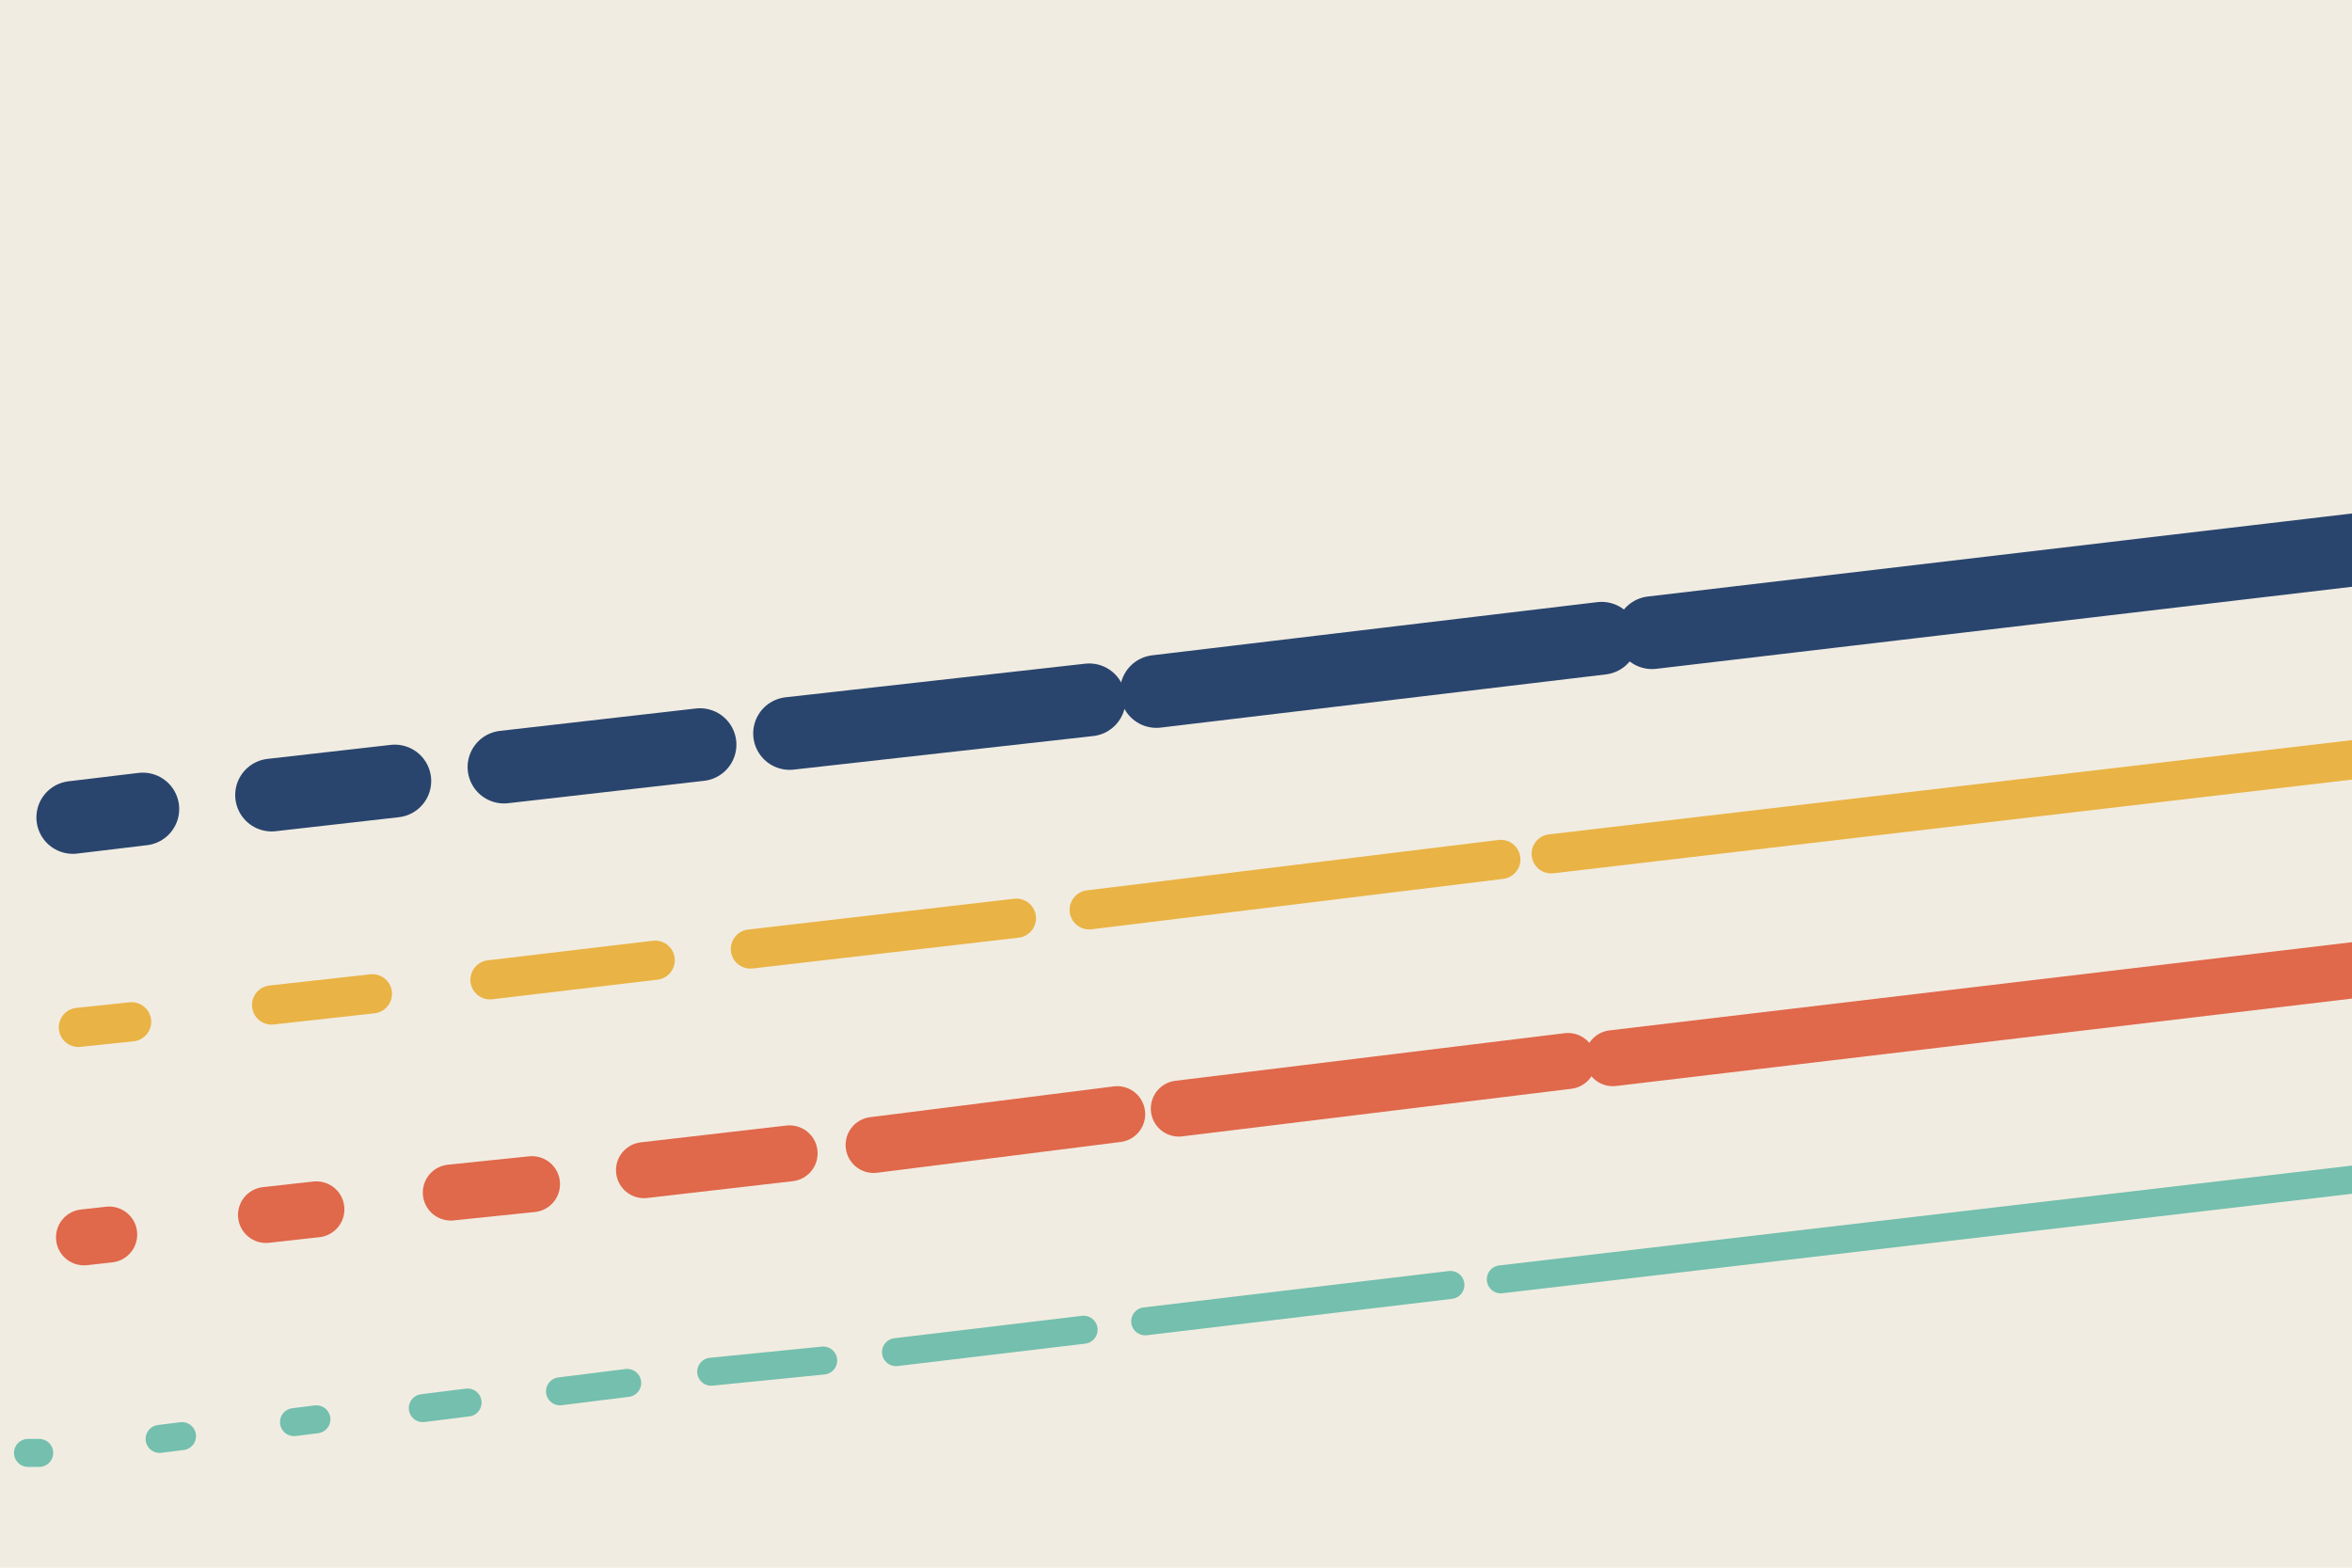
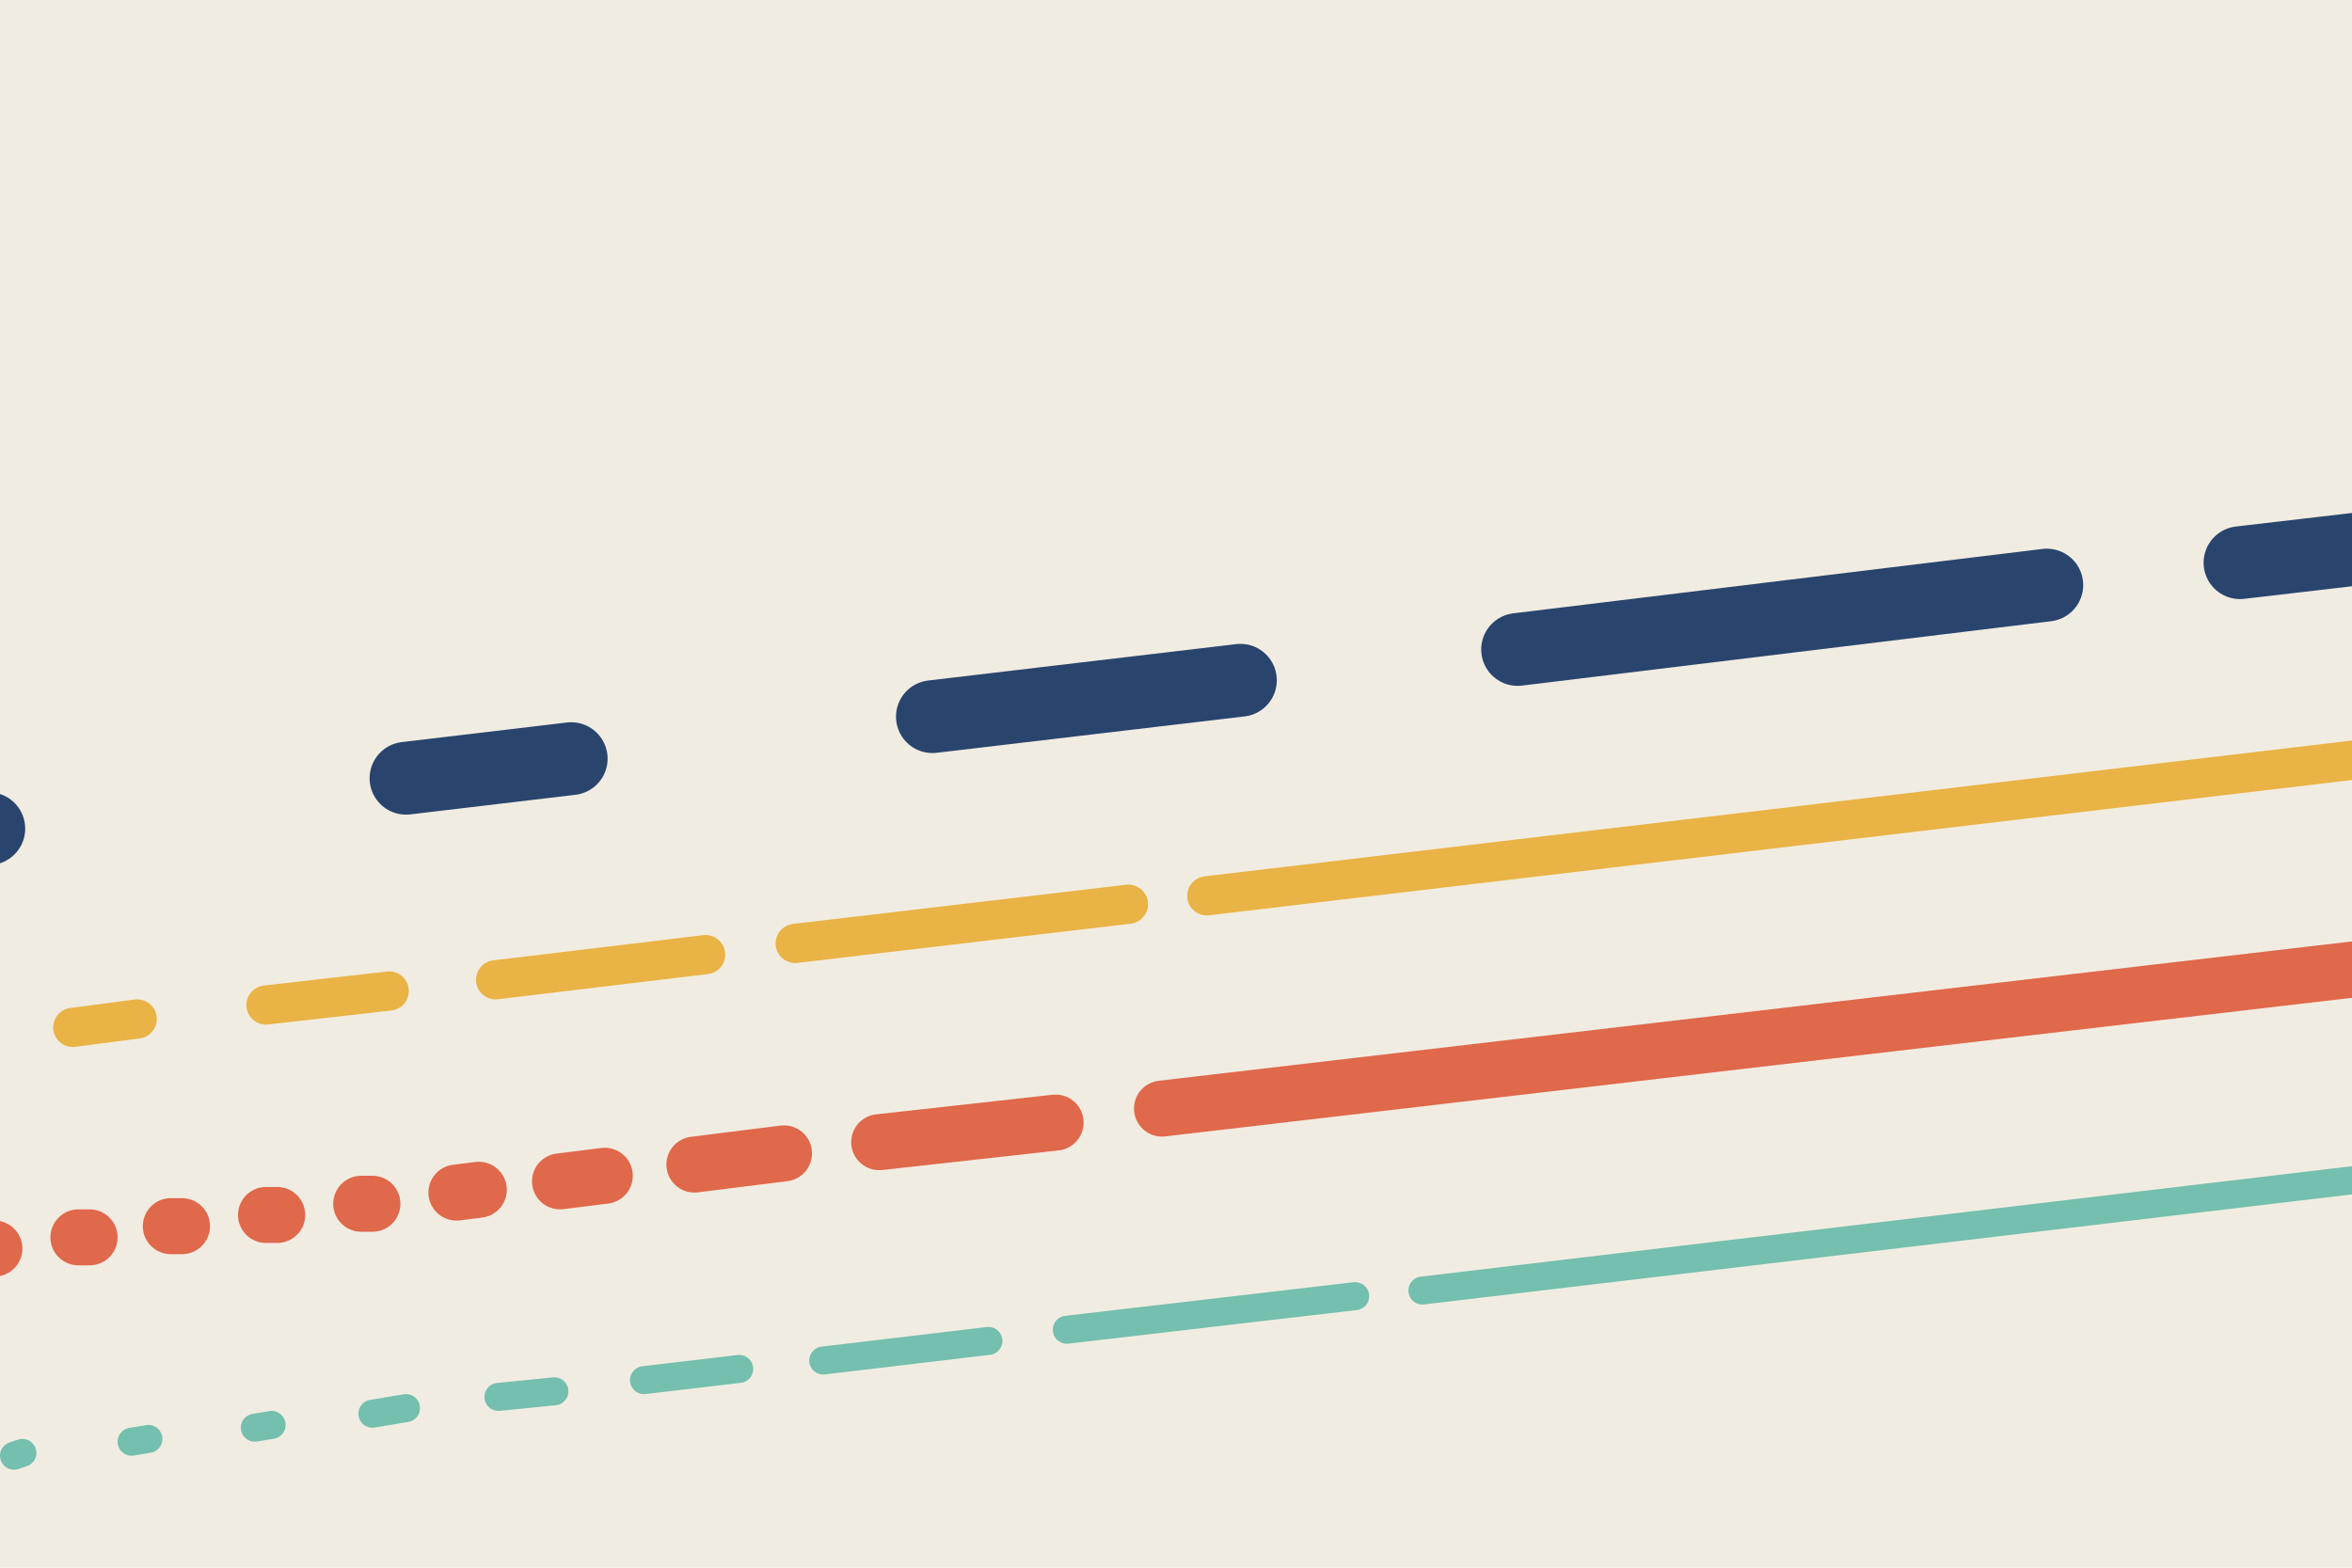
<svg xmlns="http://www.w3.org/2000/svg" viewBox="0 0 840 560" fill="none">
  <rect width="840" height="560" fill="#f1ece1" />
-   <path d="M-40 300 L-26 298" stroke="#29456e" stroke-width="26" stroke-linecap="round" fill="none" />
-   <path d="M26 292 L51 289" stroke="#29456e" stroke-width="26" stroke-linecap="round" fill="none" />
-   <path d="M97 284 L141 279" stroke="#29456e" stroke-width="26" stroke-linecap="round" fill="none" />
-   <path d="M180 274 L250 266" stroke="#29456e" stroke-width="26" stroke-linecap="round" fill="none" />
-   <path d="M282 262 L389 250" stroke="#29456e" stroke-width="26" stroke-linecap="round" fill="none" />
-   <path d="M413 247 L572 228" stroke="#29456e" stroke-width="26" stroke-linecap="round" fill="none" />
-   <path d="M590 226 L980 180" stroke="#29456e" stroke-width="26" stroke-linecap="round" fill="none" />
-   <path d="M-40 375 L-30 374" stroke="#e9b345" stroke-width="14" stroke-linecap="round" fill="none" />
-   <path d="M28 367 L47 365" stroke="#e9b345" stroke-width="14" stroke-linecap="round" fill="none" />
-   <path d="M97 359 L133 355" stroke="#e9b345" stroke-width="14" stroke-linecap="round" fill="none" />
-   <path d="M175 350 L234 343" stroke="#e9b345" stroke-width="14" stroke-linecap="round" fill="none" />
-   <path d="M268 339 L363 328" stroke="#e9b345" stroke-width="14" stroke-linecap="round" fill="none" />
-   <path d="M389 325 L536 307" stroke="#e9b345" stroke-width="14" stroke-linecap="round" fill="none" />
-   <path d="M554 305 L980 255" stroke="#e9b345" stroke-width="14" stroke-linecap="round" fill="none" />
-   <path d="M-40 450 L-34 449" stroke="#e0684b" stroke-width="20" stroke-linecap="round" fill="none" />
-   <path d="M30 442 L39 441" stroke="#e0684b" stroke-width="20" stroke-linecap="round" fill="none" />
-   <path d="M95 434 L113 432" stroke="#e0684b" stroke-width="20" stroke-linecap="round" fill="none" />
-   <path d="M161 426 L190 423" stroke="#e0684b" stroke-width="20" stroke-linecap="round" fill="none" />
-   <path d="M230 418 L282 412" stroke="#e0684b" stroke-width="20" stroke-linecap="round" fill="none" />
-   <path d="M312 409 L399 398" stroke="#e0684b" stroke-width="20" stroke-linecap="round" fill="none" />
-   <path d="M421 396 L560 379" stroke="#e0684b" stroke-width="20" stroke-linecap="round" fill="none" />
-   <path d="M576 378 L980 330" stroke="#e0684b" stroke-width="20" stroke-linecap="round" fill="none" />
-   <path d="M-40 525 L-36 525" stroke="#74bfae" stroke-width="10" stroke-linecap="round" fill="none" />
-   <path d="M10 519 L14 519" stroke="#74bfae" stroke-width="10" stroke-linecap="round" fill="none" />
-   <path d="M57 514 L65 513" stroke="#74bfae" stroke-width="10" stroke-linecap="round" fill="none" />
-   <path d="M105 508 L113 507" stroke="#74bfae" stroke-width="10" stroke-linecap="round" fill="none" />
-   <path d="M151 503 L167 501" stroke="#74bfae" stroke-width="10" stroke-linecap="round" fill="none" />
-   <path d="M200 497 L224 494" stroke="#74bfae" stroke-width="10" stroke-linecap="round" fill="none" />
-   <path d="M254 490 L294 486" stroke="#74bfae" stroke-width="10" stroke-linecap="round" fill="none" />
-   <path d="M320 483 L387 475" stroke="#74bfae" stroke-width="10" stroke-linecap="round" fill="none" />
-   <path d="M409 472 L518 459" stroke="#74bfae" stroke-width="10" stroke-linecap="round" fill="none" />
-   <path d="M536 457 L980 405" stroke="#74bfae" stroke-width="10" stroke-linecap="round" fill="none" />
+   <path d="M-40 300 L-4 296" stroke="#29456e" stroke-width="26" stroke-linecap="round" fill="none" />
+   <path d="M145 278 L204 271" stroke="#29456e" stroke-width="26" stroke-linecap="round" fill="none" />
+   <path d="M333 256 L443 243" stroke="#29456e" stroke-width="26" stroke-linecap="round" fill="none" />
+   <path d="M542 232 L731 209" stroke="#29456e" stroke-width="26" stroke-linecap="round" fill="none" />
+   <path d="M800 201 L980 180" stroke="#29456e" stroke-width="26" stroke-linecap="round" fill="none" />
+   <path d="M-40 375 L-28 374" stroke="#e9b345" stroke-width="14" stroke-linecap="round" fill="none" />
+   <path d="M26 367 L49 364" stroke="#e9b345" stroke-width="14" stroke-linecap="round" fill="none" />
+   <path d="M95 359 L139 354" stroke="#e9b345" stroke-width="14" stroke-linecap="round" fill="none" />
+   <path d="M177 350 L252 341" stroke="#e9b345" stroke-width="14" stroke-linecap="round" fill="none" />
+   <path d="M284 337 L403 323" stroke="#e9b345" stroke-width="14" stroke-linecap="round" fill="none" />
+   <path d="M431 320 L980 255" stroke="#e9b345" stroke-width="14" stroke-linecap="round" fill="none" />
+   <path d="M-40 450 L-36 450" stroke="#e0684b" stroke-width="20" stroke-linecap="round" fill="none" />
+   <path d="M-6 446 L-2 446" stroke="#e0684b" stroke-width="20" stroke-linecap="round" fill="none" />
+   <path d="M28 442 L32 442" stroke="#e0684b" stroke-width="20" stroke-linecap="round" fill="none" />
+   <path d="M61 438 L65 438" stroke="#e0684b" stroke-width="20" stroke-linecap="round" fill="none" />
+   <path d="M95 434 L99 434" stroke="#e0684b" stroke-width="20" stroke-linecap="round" fill="none" />
+   <path d="M129 430 L133 430" stroke="#e0684b" stroke-width="20" stroke-linecap="round" fill="none" />
+   <path d="M163 426 L171 425" stroke="#e0684b" stroke-width="20" stroke-linecap="round" fill="none" />
+   <path d="M200 422 L216 420" stroke="#e0684b" stroke-width="20" stroke-linecap="round" fill="none" />
+   <path d="M248 416 L280 412" stroke="#e0684b" stroke-width="20" stroke-linecap="round" fill="none" />
+   <path d="M314 408 L377 401" stroke="#e0684b" stroke-width="20" stroke-linecap="round" fill="none" />
+   <path d="M415 396 L980 330" stroke="#e0684b" stroke-width="20" stroke-linecap="round" fill="none" />
+   <path d="M-40 525 L-37 525" stroke="#74bfae" stroke-width="10" stroke-linecap="round" fill="none" />
+   <path d="M5 520 L8 519" stroke="#74bfae" stroke-width="10" stroke-linecap="round" fill="none" />
+   <path d="M47 515 L53 514" stroke="#74bfae" stroke-width="10" stroke-linecap="round" fill="none" />
+   <path d="M91 510 L97 509" stroke="#74bfae" stroke-width="10" stroke-linecap="round" fill="none" />
+   <path d="M133 505 L145 503" stroke="#74bfae" stroke-width="10" stroke-linecap="round" fill="none" />
+   <path d="M178 499 L198 497" stroke="#74bfae" stroke-width="10" stroke-linecap="round" fill="none" />
+   <path d="M230 493 L264 489" stroke="#74bfae" stroke-width="10" stroke-linecap="round" fill="none" />
+   <path d="M294 486 L353 479" stroke="#74bfae" stroke-width="10" stroke-linecap="round" fill="none" />
+   <path d="M381 475 L484 463" stroke="#74bfae" stroke-width="10" stroke-linecap="round" fill="none" />
+   <path d="M508 461 L980 405" stroke="#74bfae" stroke-width="10" stroke-linecap="round" fill="none" />
</svg>
